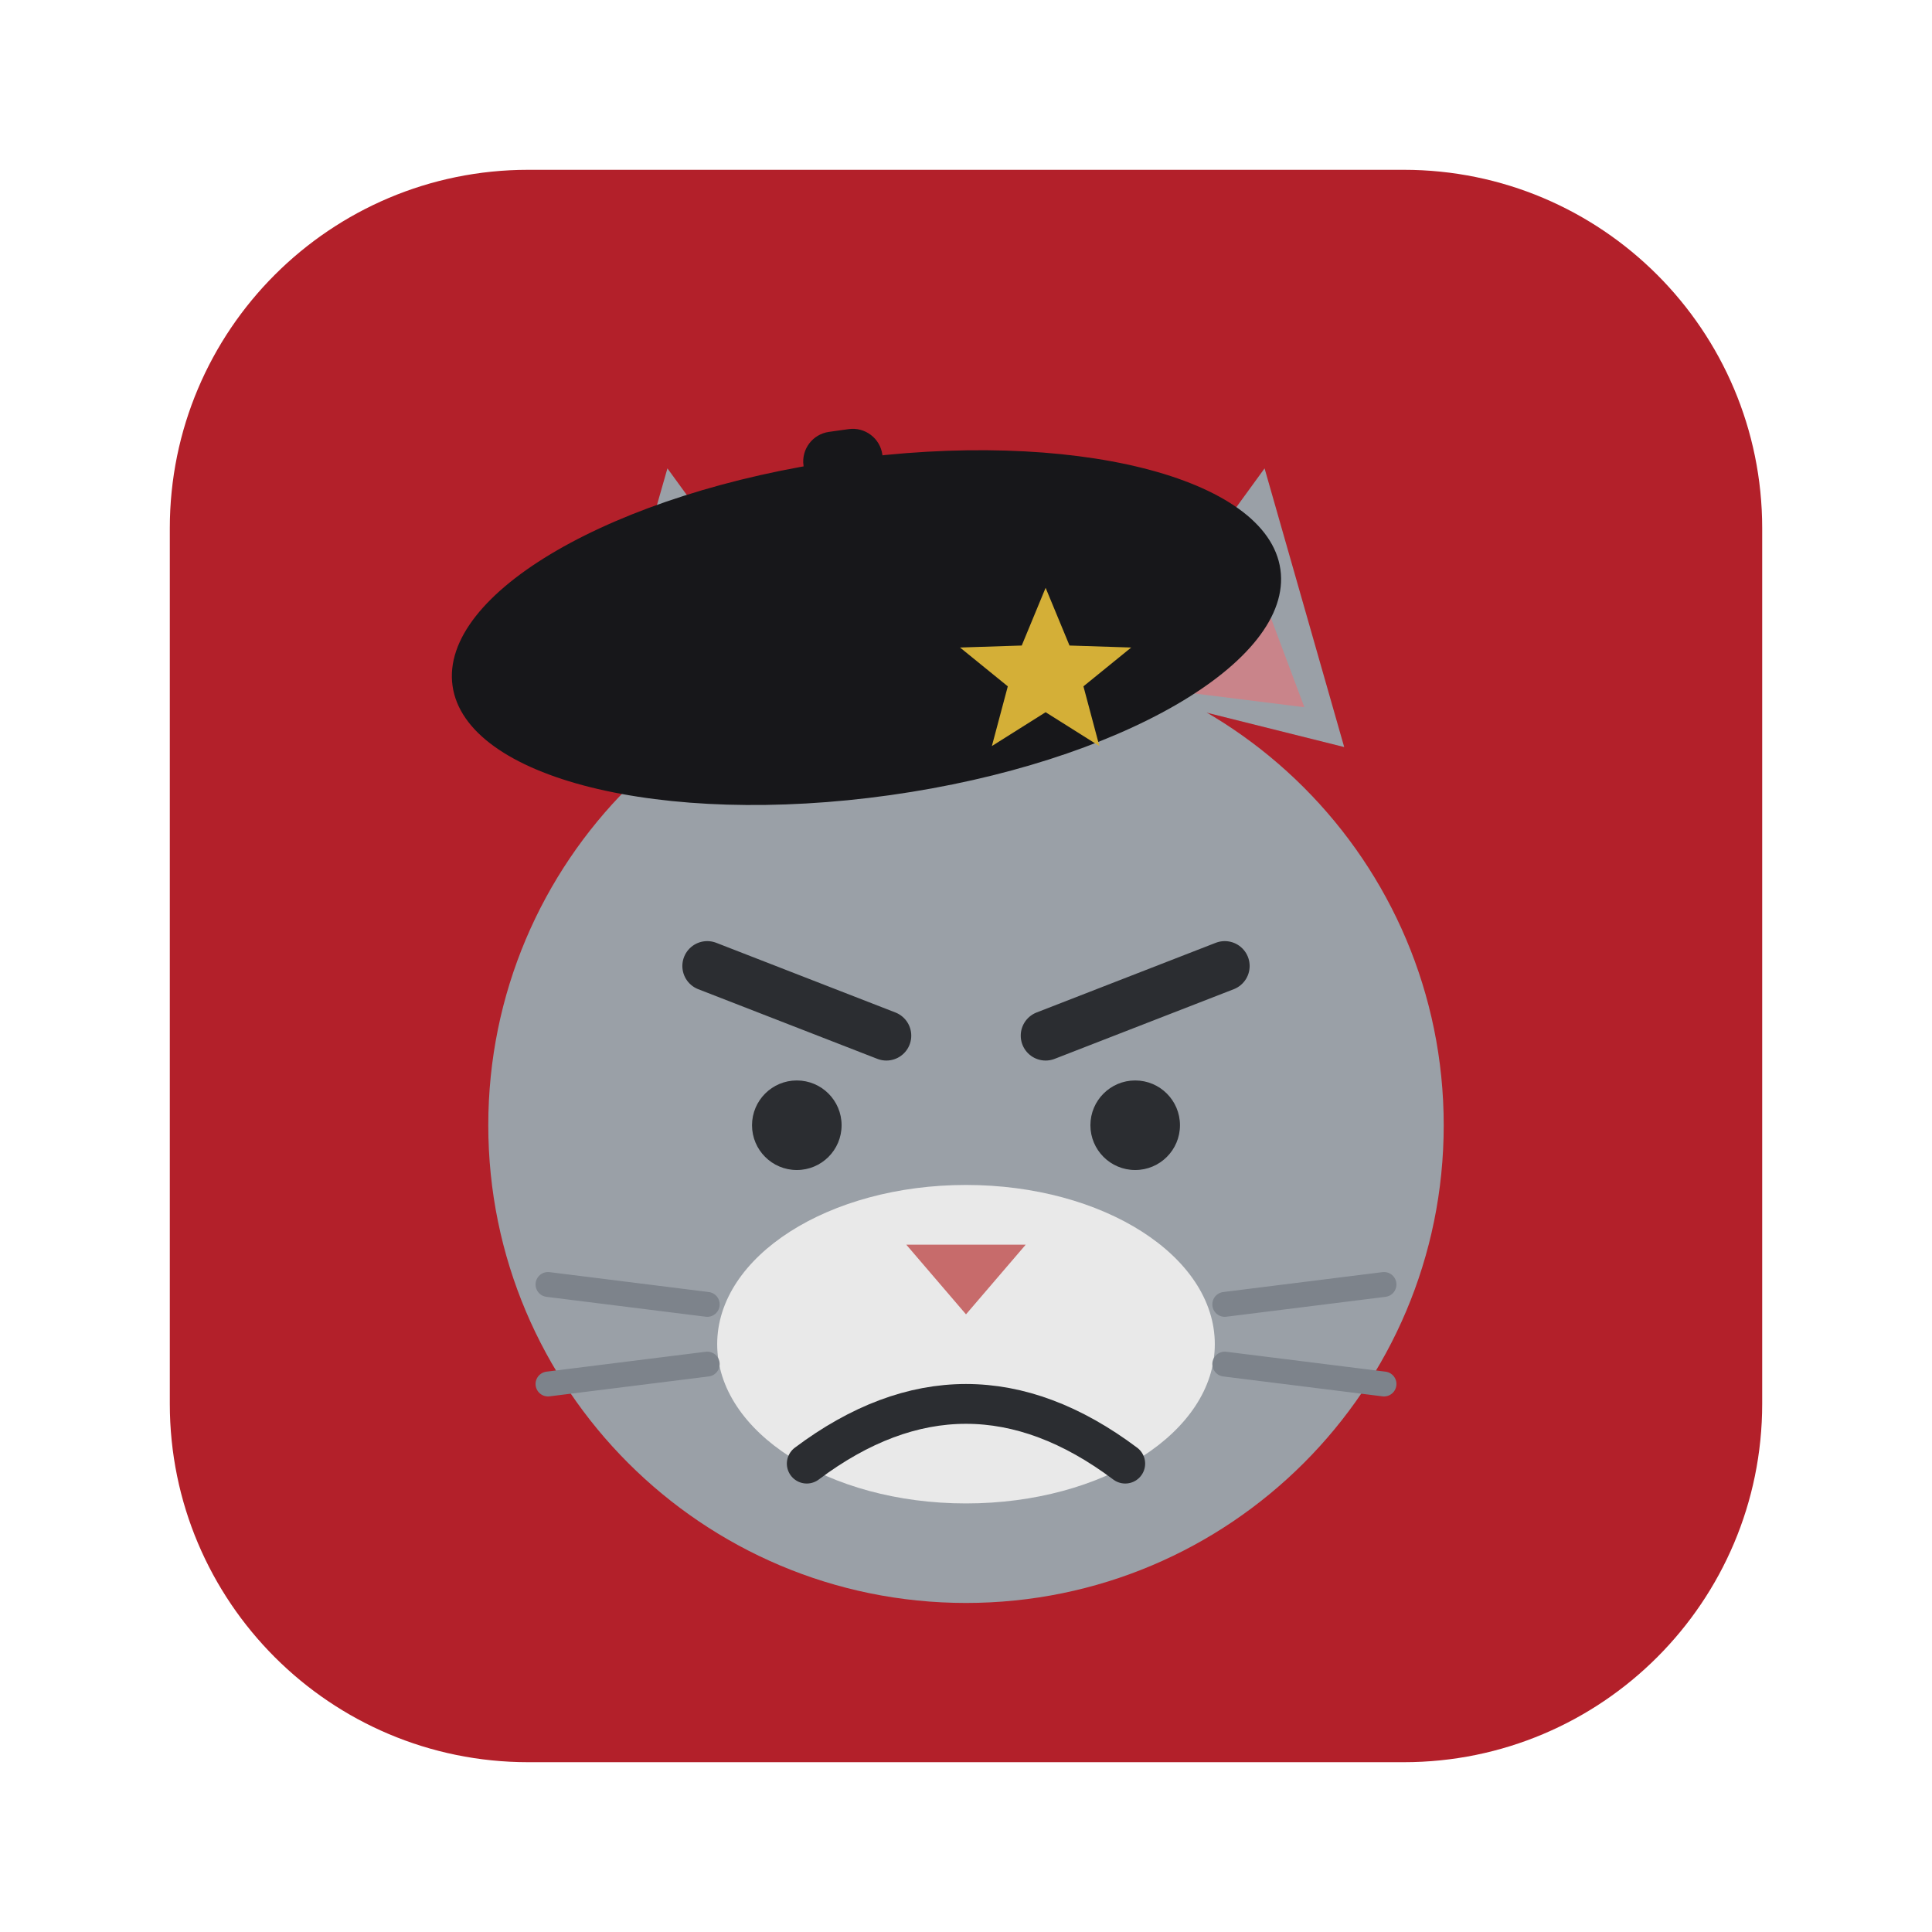
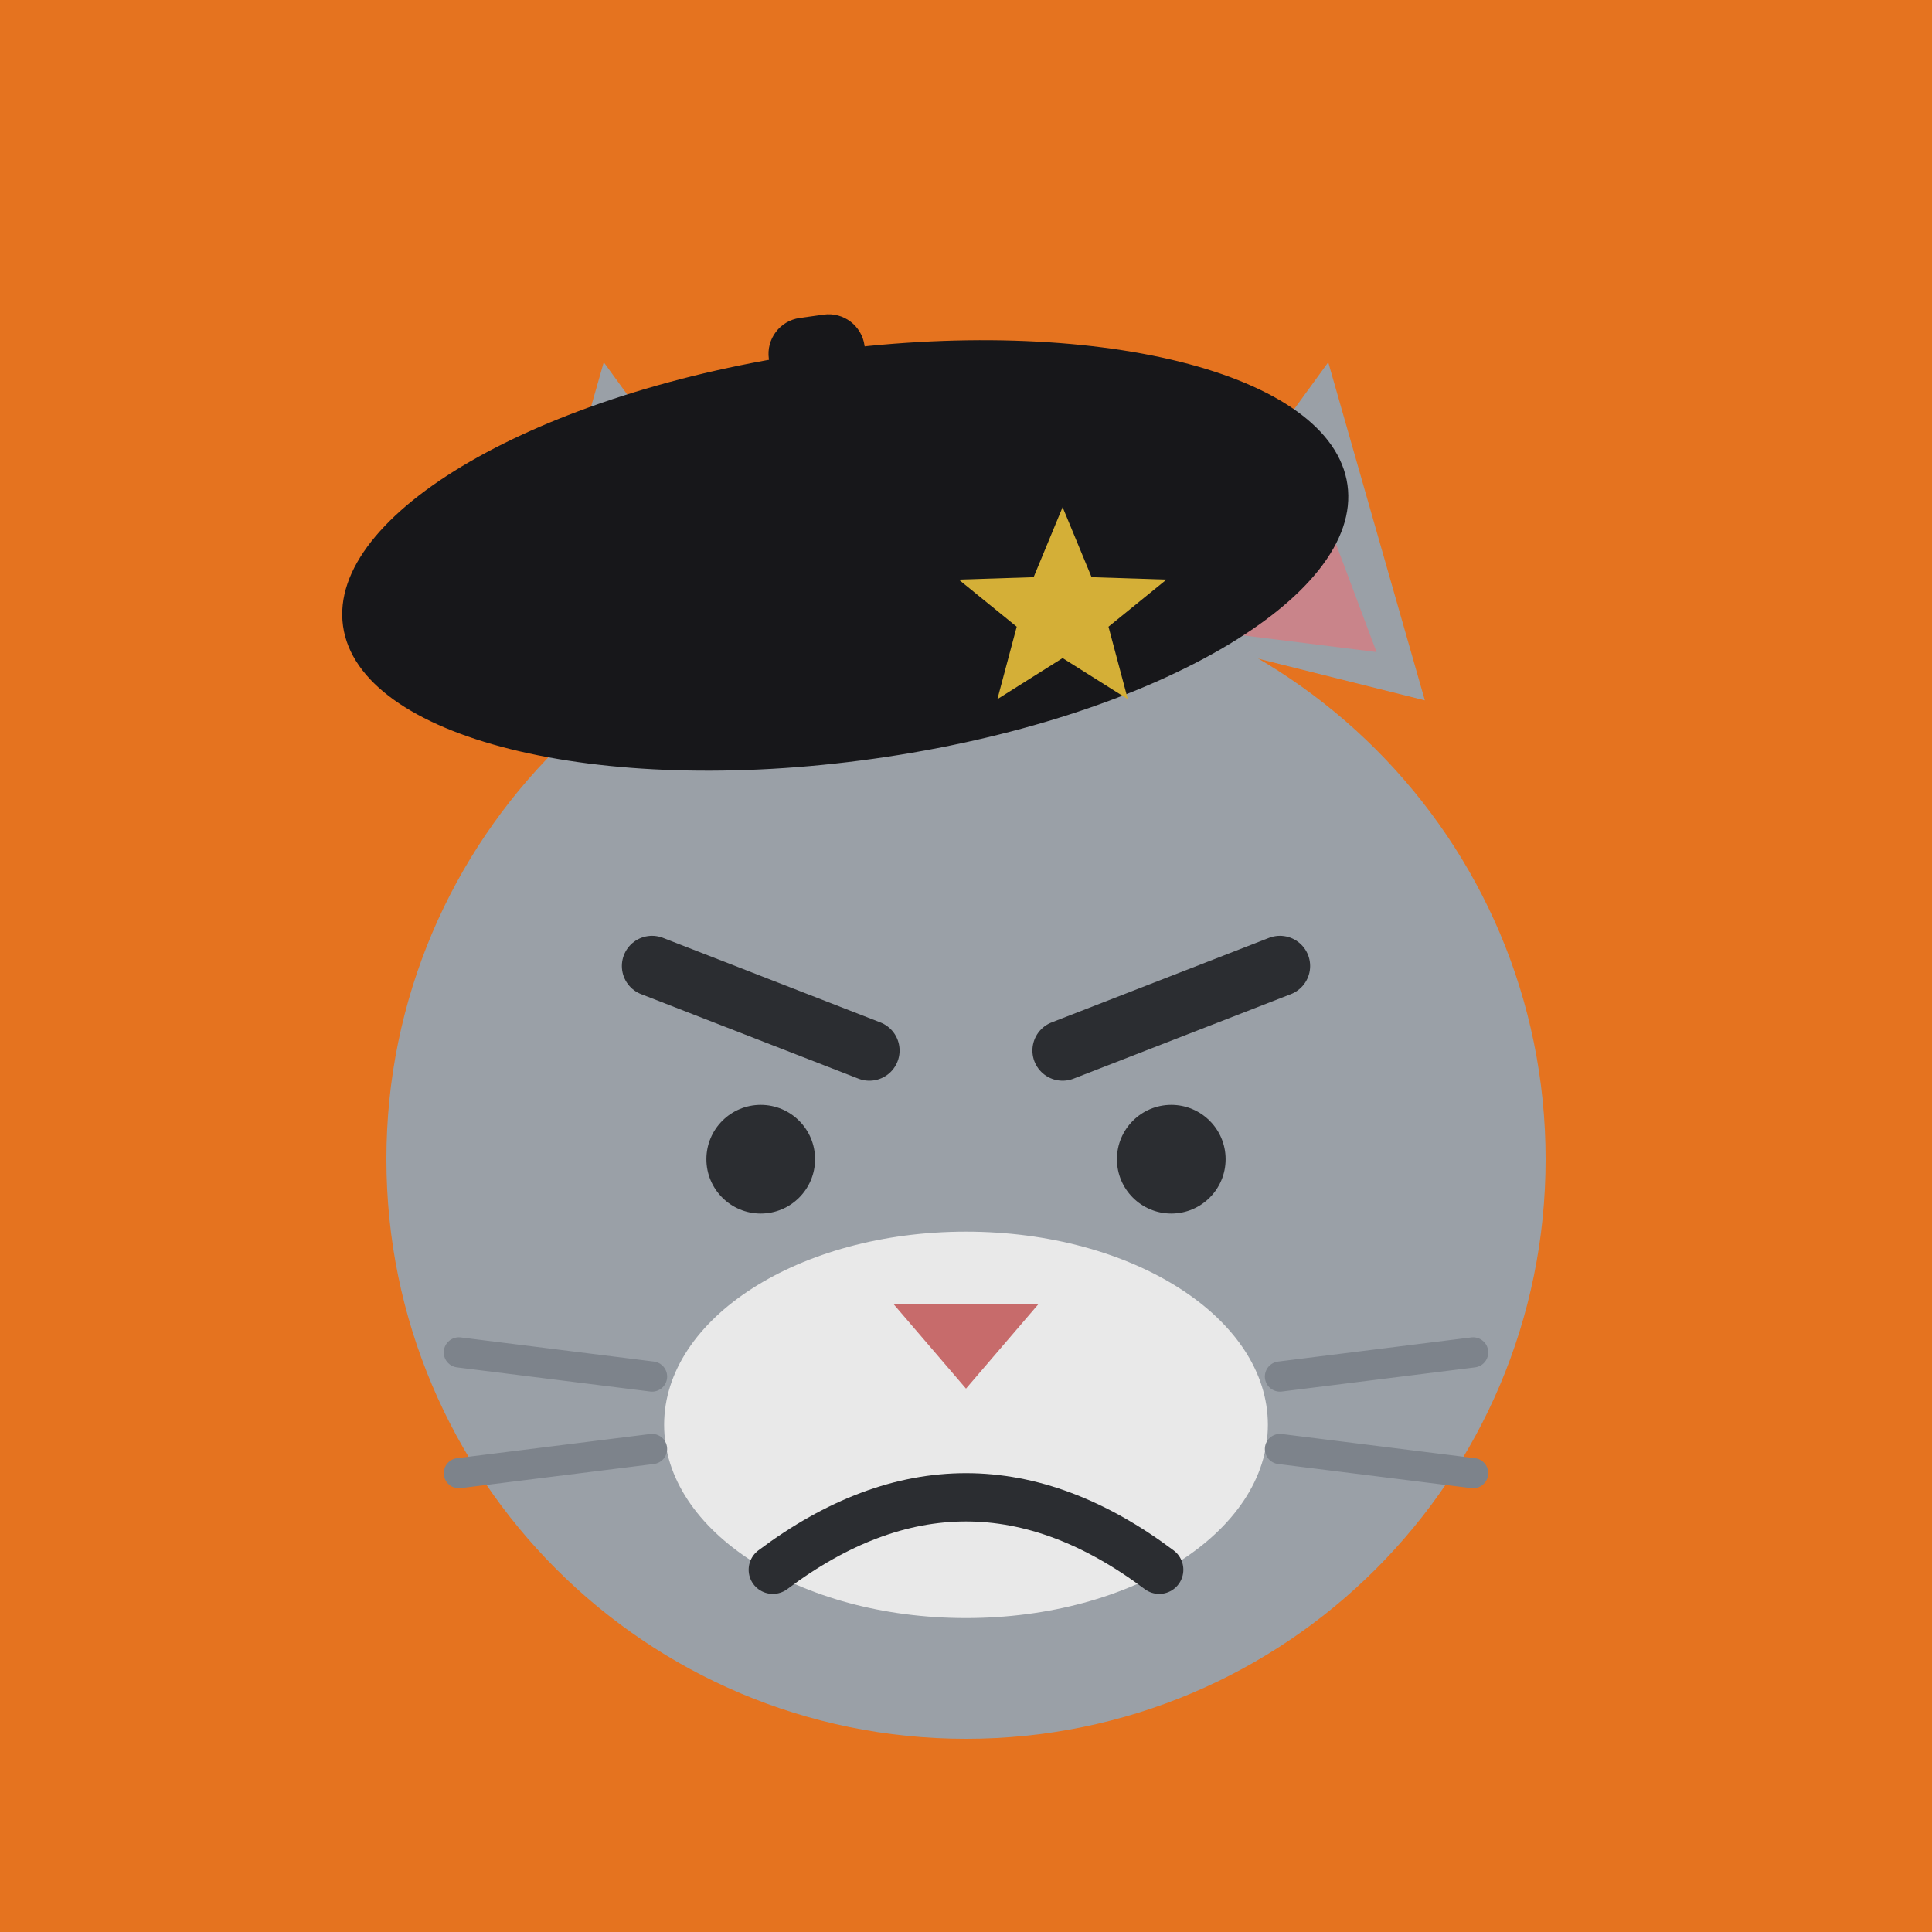
<svg xmlns="http://www.w3.org/2000/svg" width="1024" height="1024" viewBox="0 0 1024 1024">
-   <rect x="90" y="90" width="844" height="844" rx="190" fill="#b3202a" />
-   <g transform="translate(90,90) scale(5.275)">
+   <rect x="0" y="0" width="1024" height="1024" fill="#e5731f" />
+   <g transform="scale(6.4)">
    <polygon points="42,58 50,30 66,52" fill="#9aa0a7" />
    <polygon points="118,58 110,30 94,52" fill="#9aa0a7" />
    <polygon points="46,54 52,38 62,52" fill="#c9848a" />
    <polygon points="114,54 108,38 98,52" fill="#c9848a" />
    <circle cx="80" cy="96" r="48" fill="#9aa0a7" />
    <g transform="rotate(-8 70 46)">
      <ellipse cx="70" cy="46" rx="42" ry="17" fill="#17171a" />
      <rect x="66" y="26" width="8" height="7" rx="3" fill="#17171a" />
    </g>
    <polygon points="88,42 90.4,47.8 96.6,48 91.8,51.9 93.4,57.9 88,54.5 82.6,57.9 84.2,51.9 79.4,48 85.6,47.8" fill="#d4af37" />
    <line x1="54" y1="80" x2="72" y2="87" stroke="#2b2d31" stroke-width="5" stroke-linecap="round" />
    <line x1="106" y1="80" x2="88" y2="87" stroke="#2b2d31" stroke-width="5" stroke-linecap="round" />
    <circle cx="63" cy="96" r="4.5" fill="#2b2d31" />
    <circle cx="97" cy="96" r="4.5" fill="#2b2d31" />
    <ellipse cx="80" cy="118" rx="25" ry="16" fill="#e9e9e9" />
    <polygon points="74,108 86,108 80,115" fill="#c76b6b" />
    <path d="M64,130 Q80,118 96,130" stroke="#2b2d31" stroke-width="4" fill="none" stroke-linecap="round" />
    <line x1="38" y1="112" x2="54" y2="114" stroke="#7d838b" stroke-width="2.5" stroke-linecap="round" />
    <line x1="38" y1="122" x2="54" y2="120" stroke="#7d838b" stroke-width="2.5" stroke-linecap="round" />
    <line x1="122" y1="112" x2="106" y2="114" stroke="#7d838b" stroke-width="2.5" stroke-linecap="round" />
    <line x1="122" y1="122" x2="106" y2="120" stroke="#7d838b" stroke-width="2.5" stroke-linecap="round" />
  </g>
</svg>
